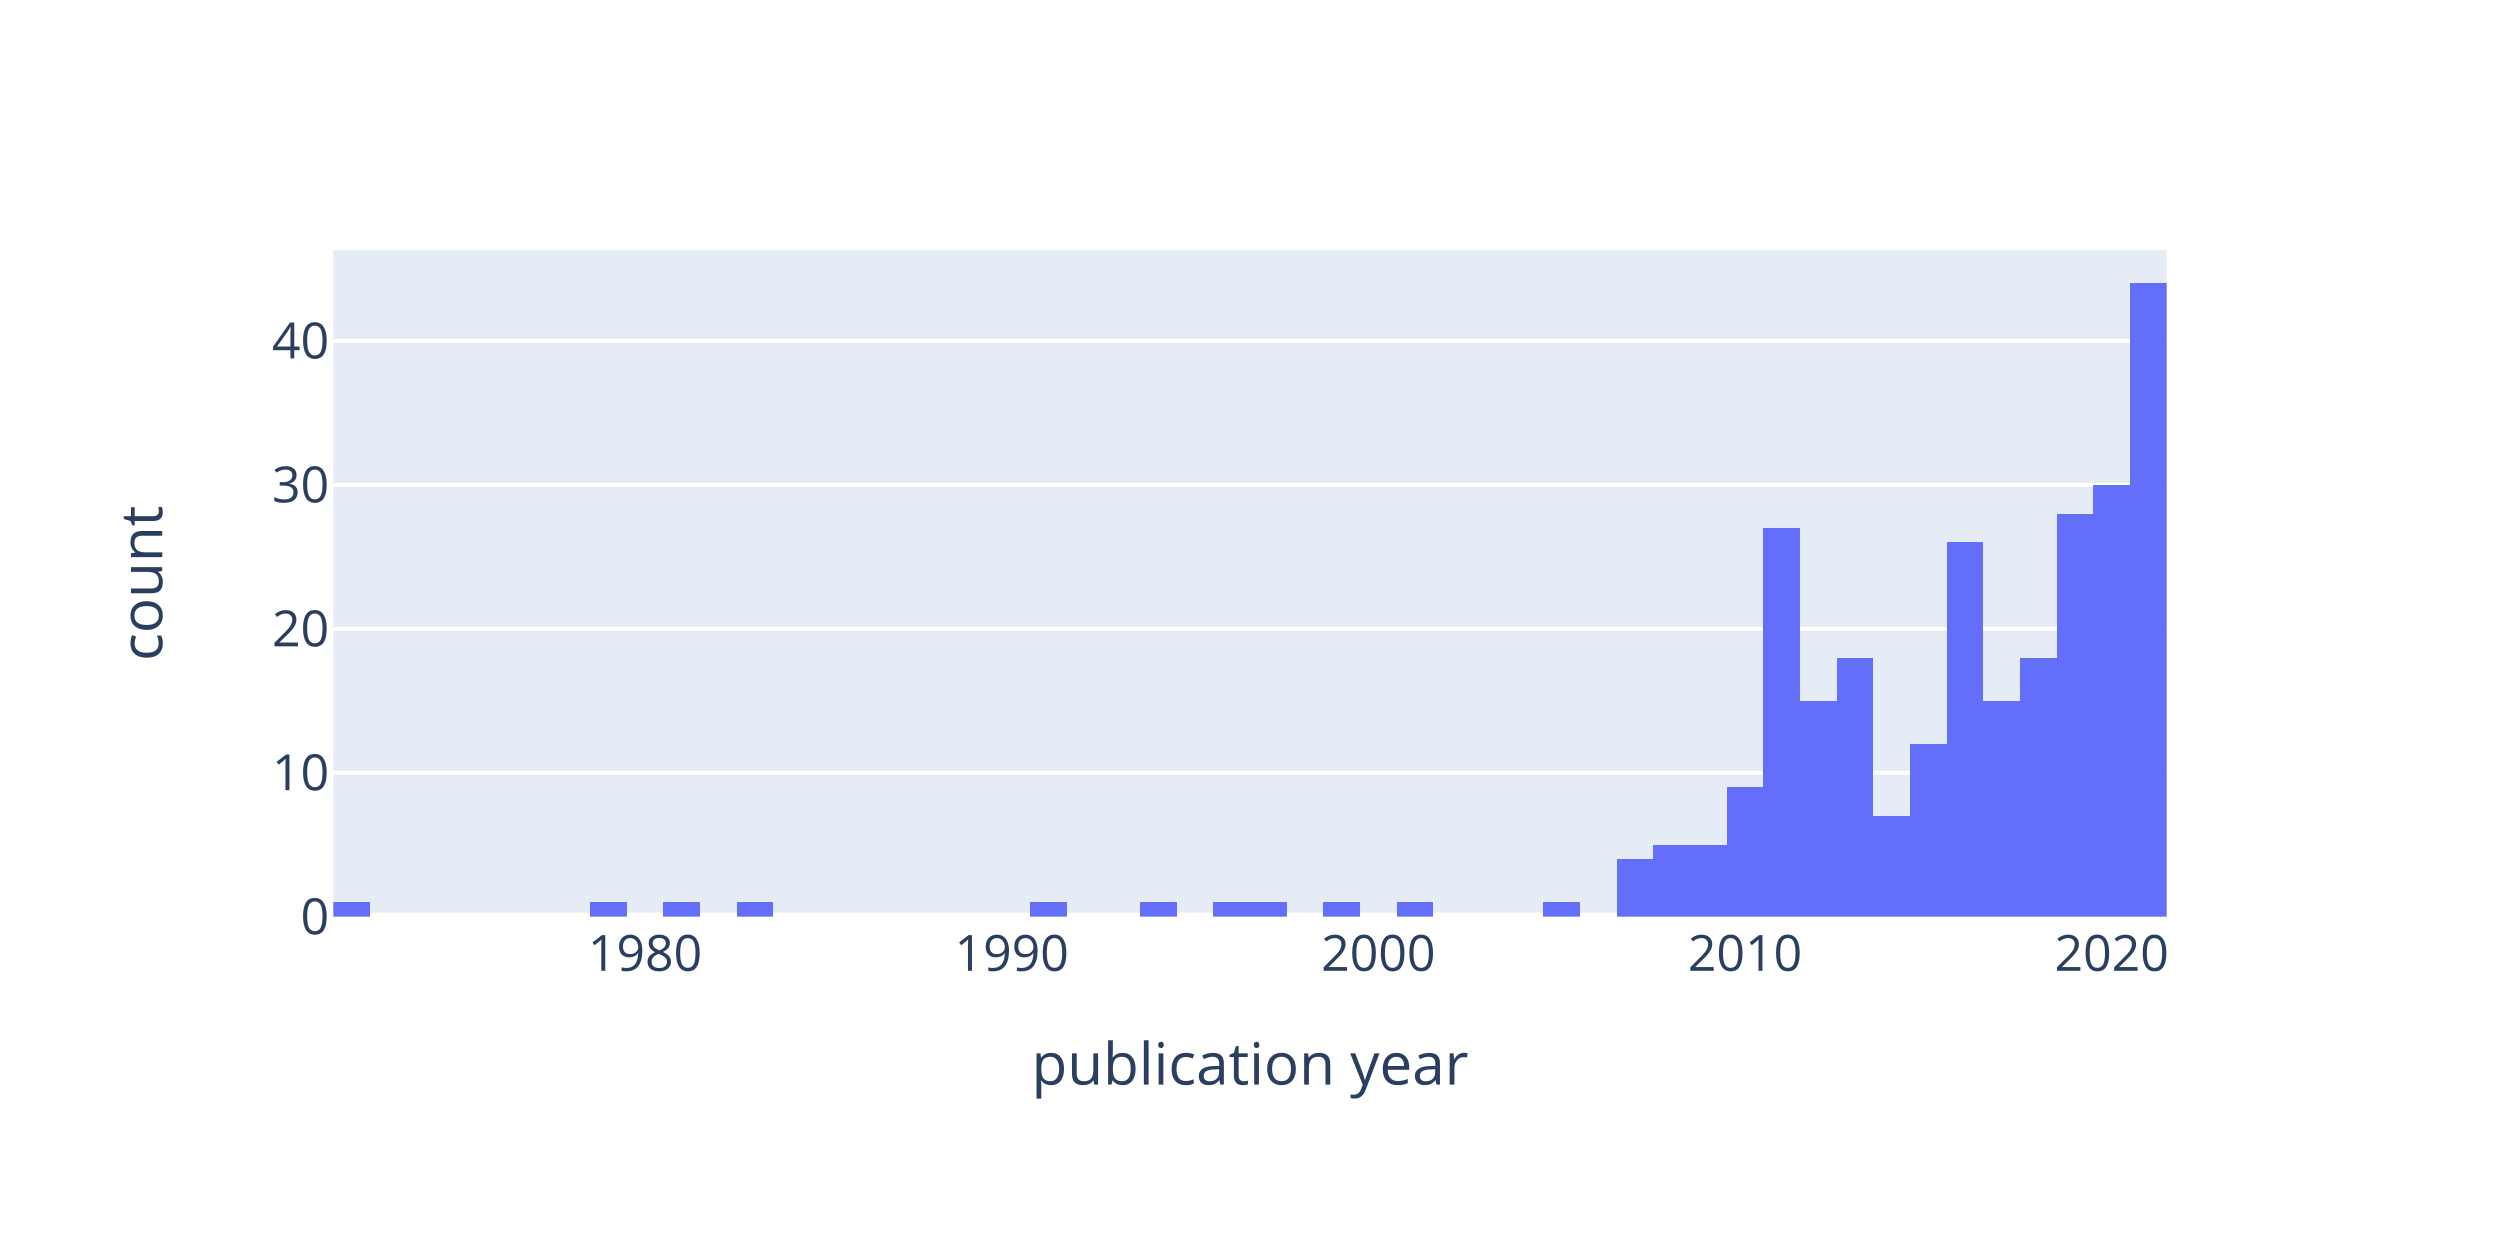
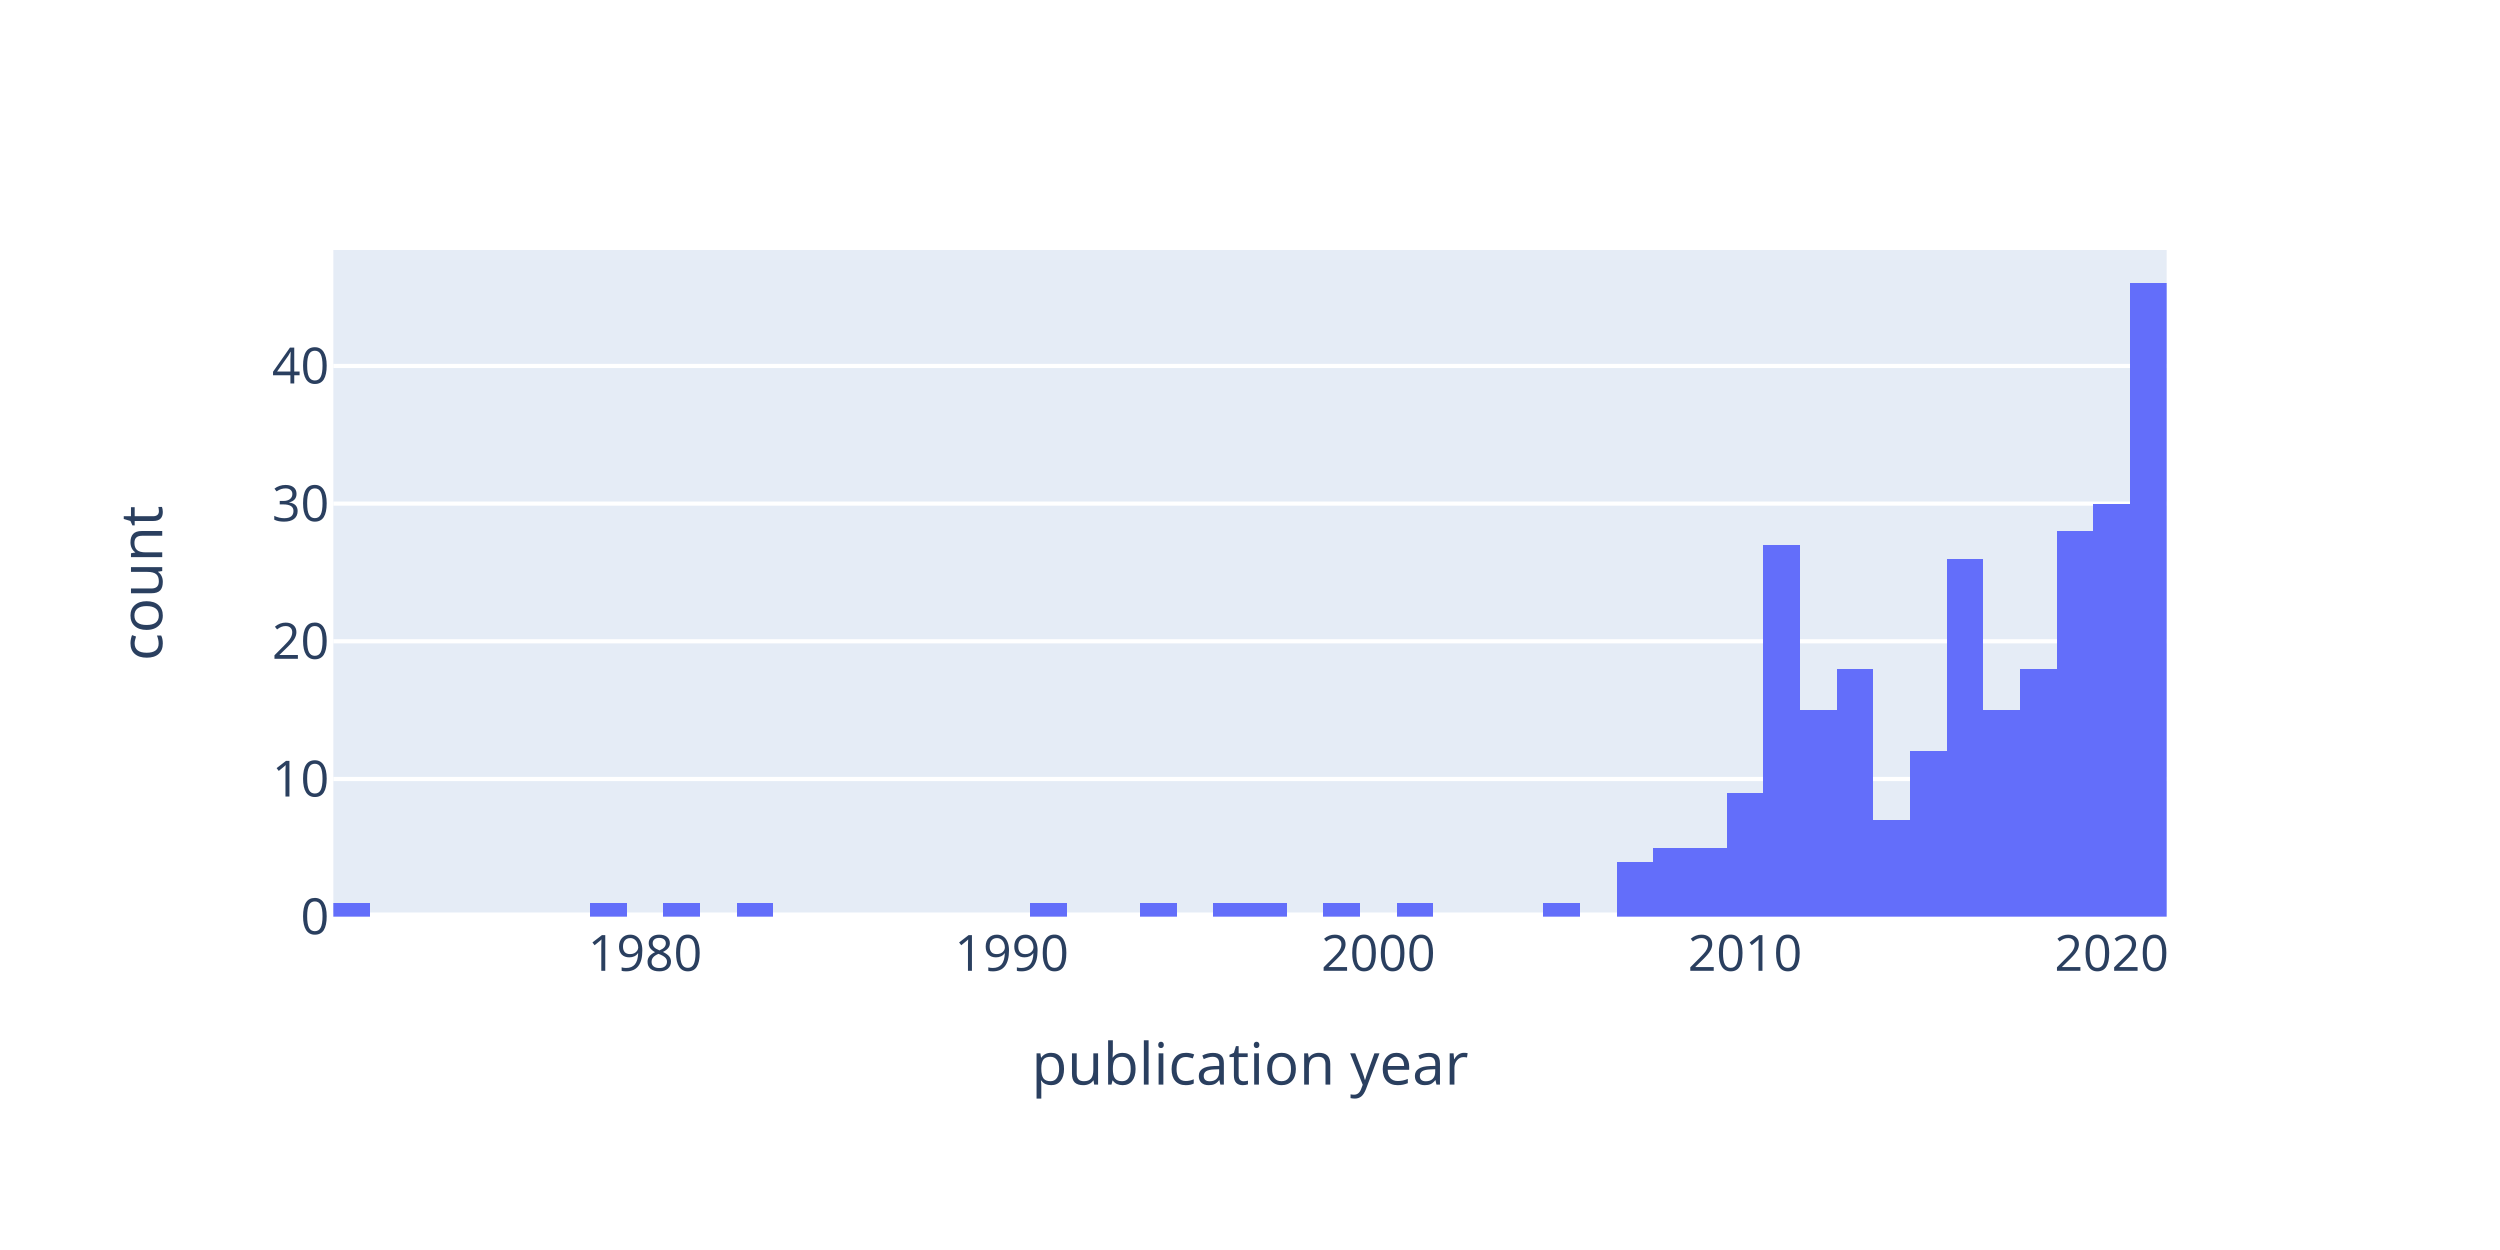
<svg xmlns="http://www.w3.org/2000/svg" class="main-svg" width="600" height="300" style="" viewBox="0 0 600 300">
  <rect x="0" y="0" width="600" height="300" style="fill: rgb(255, 255, 255); fill-opacity: 1;" />
-   <defs id="defs-a79580">
+   <defs id="defs-d1e02f">
    <g class="clips">
-       <clipPath id="clipa79580xyplot" class="plotclip">
+       <clipPath id="clipd1e02fxyplot" class="plotclip">
        <rect width="440" height="160" />
      </clipPath>
-       <clipPath class="axesclip" id="clipa79580x">
+       <clipPath class="axesclip" id="clipd1e02fx">
        <rect x="80" y="0" width="440" height="300" />
      </clipPath>
-       <clipPath class="axesclip" id="clipa79580y">
+       <clipPath class="axesclip" id="clipd1e02fy">
        <rect x="0" y="60" width="600" height="160" />
      </clipPath>
-       <clipPath class="axesclip" id="clipa79580xy">
+       <clipPath class="axesclip" id="clipd1e02fxy">
        <rect x="80" y="60" width="440" height="160" />
      </clipPath>
    </g>
    <g class="gradients" />
    <g class="patterns" />
  </defs>
  <g class="bglayer">
    <rect class="bg" x="80" y="60" width="440" height="160" style="fill: rgb(229, 236, 246); fill-opacity: 1; stroke-width: 0;" />
  </g>
  <g class="layer-below">
    <g class="imagelayer" />
    <g class="shapelayer" />
  </g>
  <g class="cartesianlayer">
    <g class="subplot xy">
      <g class="layer-subplot">
        <g class="shapelayer" />
        <g class="imagelayer" />
      </g>
      <g class="gridlayer">
        <g class="x" />
        <g class="y">
-           <path class="ygrid crisp" transform="translate(0,185.45)" d="M80,0h440" style="stroke: rgb(255, 255, 255); stroke-opacity: 1; stroke-width: 1px;" />
-           <path class="ygrid crisp" transform="translate(0,150.91)" d="M80,0h440" style="stroke: rgb(255, 255, 255); stroke-opacity: 1; stroke-width: 1px;" />
-           <path class="ygrid crisp" transform="translate(0,116.36)" d="M80,0h440" style="stroke: rgb(255, 255, 255); stroke-opacity: 1; stroke-width: 1px;" />
-           <path class="ygrid crisp" transform="translate(0,81.82)" d="M80,0h440" style="stroke: rgb(255, 255, 255); stroke-opacity: 1; stroke-width: 1px;" />
+           <path class="ygrid crisp" transform="translate(0,186.96)" d="M80,0h440" style="stroke: rgb(255, 255, 255); stroke-opacity: 1; stroke-width: 1px;" />
+           <path class="ygrid crisp" transform="translate(0,153.91)" d="M80,0h440" style="stroke: rgb(255, 255, 255); stroke-opacity: 1; stroke-width: 1px;" />
+           <path class="ygrid crisp" transform="translate(0,120.87)" d="M80,0h440" style="stroke: rgb(255, 255, 255); stroke-opacity: 1; stroke-width: 1px;" />
+           <path class="ygrid crisp" transform="translate(0,87.83)" d="M80,0h440" style="stroke: rgb(255, 255, 255); stroke-opacity: 1; stroke-width: 1px;" />
        </g>
      </g>
      <g class="zerolinelayer">
        <path class="yzl zl crisp" transform="translate(0,220)" d="M80,0h440" style="stroke: rgb(255, 255, 255); stroke-opacity: 1; stroke-width: 2px;" />
      </g>
      <path class="xlines-below" />
      <path class="ylines-below" />
      <g class="overlines-below" />
      <g class="xaxislayer-below" />
      <g class="yaxislayer-below" />
      <g class="overaxes-below" />
-       <g class="plot" transform="translate(80,60)" clip-path="url(#clipa79580xyplot)">
+       <g class="plot" transform="translate(80,60)" clip-path="url(#clipd1e02fxyplot)">
        <g class="barlayer mlayer">
          <g class="trace bars" shape-rendering="crispEdges" style="opacity: 1;">
            <g class="points">
              <g class="point">
-                 <path d="M0,160V156.55H8.8V160Z" style="vector-effect: non-scaling-stroke; opacity: 1; stroke-width: 0px; fill: rgb(99, 110, 250); fill-opacity: 1;" />
-               </g>
-               <g class="point">
-                 <path d="M0,0Z" style="vector-effect: non-scaling-stroke; opacity: 1; stroke-width: 0px; fill: rgb(99, 110, 250); fill-opacity: 1;" />
-               </g>
-               <g class="point">
-                 <path d="M0,0Z" style="vector-effect: non-scaling-stroke; opacity: 1; stroke-width: 0px; fill: rgb(99, 110, 250); fill-opacity: 1;" />
-               </g>
-               <g class="point">
-                 <path d="M0,0Z" style="vector-effect: non-scaling-stroke; opacity: 1; stroke-width: 0px; fill: rgb(99, 110, 250); fill-opacity: 1;" />
-               </g>
-               <g class="point">
-                 <path d="M0,0Z" style="vector-effect: non-scaling-stroke; opacity: 1; stroke-width: 0px; fill: rgb(99, 110, 250); fill-opacity: 1;" />
-               </g>
-               <g class="point">
-                 <path d="M0,0Z" style="vector-effect: non-scaling-stroke; opacity: 1; stroke-width: 0px; fill: rgb(99, 110, 250); fill-opacity: 1;" />
-               </g>
-               <g class="point">
-                 <path d="M0,0Z" style="vector-effect: non-scaling-stroke; opacity: 1; stroke-width: 0px; fill: rgb(99, 110, 250); fill-opacity: 1;" />
-               </g>
-               <g class="point">
-                 <path d="M61.6,160V156.55H70.4V160Z" style="vector-effect: non-scaling-stroke; opacity: 1; stroke-width: 0px; fill: rgb(99, 110, 250); fill-opacity: 1;" />
-               </g>
-               <g class="point">
-                 <path d="M0,0Z" style="vector-effect: non-scaling-stroke; opacity: 1; stroke-width: 0px; fill: rgb(99, 110, 250); fill-opacity: 1;" />
-               </g>
-               <g class="point">
-                 <path d="M79.2,160V156.55H88V160Z" style="vector-effect: non-scaling-stroke; opacity: 1; stroke-width: 0px; fill: rgb(99, 110, 250); fill-opacity: 1;" />
-               </g>
-               <g class="point">
-                 <path d="M0,0Z" style="vector-effect: non-scaling-stroke; opacity: 1; stroke-width: 0px; fill: rgb(99, 110, 250); fill-opacity: 1;" />
-               </g>
-               <g class="point">
-                 <path d="M96.8,160V156.55H105.6V160Z" style="vector-effect: non-scaling-stroke; opacity: 1; stroke-width: 0px; fill: rgb(99, 110, 250); fill-opacity: 1;" />
-               </g>
-               <g class="point">
-                 <path d="M0,0Z" style="vector-effect: non-scaling-stroke; opacity: 1; stroke-width: 0px; fill: rgb(99, 110, 250); fill-opacity: 1;" />
-               </g>
-               <g class="point">
-                 <path d="M0,0Z" style="vector-effect: non-scaling-stroke; opacity: 1; stroke-width: 0px; fill: rgb(99, 110, 250); fill-opacity: 1;" />
-               </g>
-               <g class="point">
-                 <path d="M0,0Z" style="vector-effect: non-scaling-stroke; opacity: 1; stroke-width: 0px; fill: rgb(99, 110, 250); fill-opacity: 1;" />
-               </g>
-               <g class="point">
-                 <path d="M0,0Z" style="vector-effect: non-scaling-stroke; opacity: 1; stroke-width: 0px; fill: rgb(99, 110, 250); fill-opacity: 1;" />
-               </g>
-               <g class="point">
-                 <path d="M0,0Z" style="vector-effect: non-scaling-stroke; opacity: 1; stroke-width: 0px; fill: rgb(99, 110, 250); fill-opacity: 1;" />
-               </g>
-               <g class="point">
-                 <path d="M0,0Z" style="vector-effect: non-scaling-stroke; opacity: 1; stroke-width: 0px; fill: rgb(99, 110, 250); fill-opacity: 1;" />
-               </g>
-               <g class="point">
-                 <path d="M0,0Z" style="vector-effect: non-scaling-stroke; opacity: 1; stroke-width: 0px; fill: rgb(99, 110, 250); fill-opacity: 1;" />
-               </g>
-               <g class="point">
-                 <path d="M167.2,160V156.55H176V160Z" style="vector-effect: non-scaling-stroke; opacity: 1; stroke-width: 0px; fill: rgb(99, 110, 250); fill-opacity: 1;" />
-               </g>
-               <g class="point">
-                 <path d="M0,0Z" style="vector-effect: non-scaling-stroke; opacity: 1; stroke-width: 0px; fill: rgb(99, 110, 250); fill-opacity: 1;" />
-               </g>
-               <g class="point">
-                 <path d="M0,0Z" style="vector-effect: non-scaling-stroke; opacity: 1; stroke-width: 0px; fill: rgb(99, 110, 250); fill-opacity: 1;" />
-               </g>
-               <g class="point">
-                 <path d="M193.6,160V156.55H202.4V160Z" style="vector-effect: non-scaling-stroke; opacity: 1; stroke-width: 0px; fill: rgb(99, 110, 250); fill-opacity: 1;" />
-               </g>
-               <g class="point">
-                 <path d="M0,0Z" style="vector-effect: non-scaling-stroke; opacity: 1; stroke-width: 0px; fill: rgb(99, 110, 250); fill-opacity: 1;" />
-               </g>
-               <g class="point">
-                 <path d="M211.2,160V156.55H220V160Z" style="vector-effect: non-scaling-stroke; opacity: 1; stroke-width: 0px; fill: rgb(99, 110, 250); fill-opacity: 1;" />
-               </g>
-               <g class="point">
-                 <path d="M220,160V156.55H228.8V160Z" style="vector-effect: non-scaling-stroke; opacity: 1; stroke-width: 0px; fill: rgb(99, 110, 250); fill-opacity: 1;" />
-               </g>
-               <g class="point">
-                 <path d="M0,0Z" style="vector-effect: non-scaling-stroke; opacity: 1; stroke-width: 0px; fill: rgb(99, 110, 250); fill-opacity: 1;" />
-               </g>
-               <g class="point">
-                 <path d="M237.6,160V156.55H246.4V160Z" style="vector-effect: non-scaling-stroke; opacity: 1; stroke-width: 0px; fill: rgb(99, 110, 250); fill-opacity: 1;" />
-               </g>
-               <g class="point">
-                 <path d="M0,0Z" style="vector-effect: non-scaling-stroke; opacity: 1; stroke-width: 0px; fill: rgb(99, 110, 250); fill-opacity: 1;" />
-               </g>
-               <g class="point">
-                 <path d="M255.2,160V156.55H264V160Z" style="vector-effect: non-scaling-stroke; opacity: 1; stroke-width: 0px; fill: rgb(99, 110, 250); fill-opacity: 1;" />
-               </g>
-               <g class="point">
-                 <path d="M0,0Z" style="vector-effect: non-scaling-stroke; opacity: 1; stroke-width: 0px; fill: rgb(99, 110, 250); fill-opacity: 1;" />
-               </g>
-               <g class="point">
-                 <path d="M0,0Z" style="vector-effect: non-scaling-stroke; opacity: 1; stroke-width: 0px; fill: rgb(99, 110, 250); fill-opacity: 1;" />
-               </g>
-               <g class="point">
-                 <path d="M0,0Z" style="vector-effect: non-scaling-stroke; opacity: 1; stroke-width: 0px; fill: rgb(99, 110, 250); fill-opacity: 1;" />
-               </g>
-               <g class="point">
-                 <path d="M290.4,160V156.55H299.2V160Z" style="vector-effect: non-scaling-stroke; opacity: 1; stroke-width: 0px; fill: rgb(99, 110, 250); fill-opacity: 1;" />
-               </g>
-               <g class="point">
-                 <path d="M0,0Z" style="vector-effect: non-scaling-stroke; opacity: 1; stroke-width: 0px; fill: rgb(99, 110, 250); fill-opacity: 1;" />
-               </g>
-               <g class="point">
-                 <path d="M308,160V146.18H316.8V160Z" style="vector-effect: non-scaling-stroke; opacity: 1; stroke-width: 0px; fill: rgb(99, 110, 250); fill-opacity: 1;" />
-               </g>
-               <g class="point">
-                 <path d="M316.8,160V142.73H325.6V160Z" style="vector-effect: non-scaling-stroke; opacity: 1; stroke-width: 0px; fill: rgb(99, 110, 250); fill-opacity: 1;" />
-               </g>
-               <g class="point">
-                 <path d="M325.6,160V142.73H334.4V160Z" style="vector-effect: non-scaling-stroke; opacity: 1; stroke-width: 0px; fill: rgb(99, 110, 250); fill-opacity: 1;" />
-               </g>
-               <g class="point">
-                 <path d="M334.4,160V128.91H343.2V160Z" style="vector-effect: non-scaling-stroke; opacity: 1; stroke-width: 0px; fill: rgb(99, 110, 250); fill-opacity: 1;" />
-               </g>
-               <g class="point">
-                 <path d="M343.2,160V66.73H352V160Z" style="vector-effect: non-scaling-stroke; opacity: 1; stroke-width: 0px; fill: rgb(99, 110, 250); fill-opacity: 1;" />
-               </g>
-               <g class="point">
-                 <path d="M352,160V108.18H360.8V160Z" style="vector-effect: non-scaling-stroke; opacity: 1; stroke-width: 0px; fill: rgb(99, 110, 250); fill-opacity: 1;" />
-               </g>
-               <g class="point">
-                 <path d="M360.8,160V97.82H369.6V160Z" style="vector-effect: non-scaling-stroke; opacity: 1; stroke-width: 0px; fill: rgb(99, 110, 250); fill-opacity: 1;" />
-               </g>
-               <g class="point">
-                 <path d="M369.6,160V135.82H378.4V160Z" style="vector-effect: non-scaling-stroke; opacity: 1; stroke-width: 0px; fill: rgb(99, 110, 250); fill-opacity: 1;" />
-               </g>
-               <g class="point">
-                 <path d="M378.4,160V118.55H387.2V160Z" style="vector-effect: non-scaling-stroke; opacity: 1; stroke-width: 0px; fill: rgb(99, 110, 250); fill-opacity: 1;" />
-               </g>
-               <g class="point">
-                 <path d="M387.2,160V70.18H396V160Z" style="vector-effect: non-scaling-stroke; opacity: 1; stroke-width: 0px; fill: rgb(99, 110, 250); fill-opacity: 1;" />
-               </g>
-               <g class="point">
-                 <path d="M396,160V108.18H404.8V160Z" style="vector-effect: non-scaling-stroke; opacity: 1; stroke-width: 0px; fill: rgb(99, 110, 250); fill-opacity: 1;" />
-               </g>
-               <g class="point">
-                 <path d="M404.8,160V97.82H413.6V160Z" style="vector-effect: non-scaling-stroke; opacity: 1; stroke-width: 0px; fill: rgb(99, 110, 250); fill-opacity: 1;" />
-               </g>
-               <g class="point">
-                 <path d="M413.6,160V63.27H422.4V160Z" style="vector-effect: non-scaling-stroke; opacity: 1; stroke-width: 0px; fill: rgb(99, 110, 250); fill-opacity: 1;" />
-               </g>
-               <g class="point">
-                 <path d="M422.4,160V56.36H431.2V160Z" style="vector-effect: non-scaling-stroke; opacity: 1; stroke-width: 0px; fill: rgb(99, 110, 250); fill-opacity: 1;" />
+                 <path d="M0,160V156.7H8.8V160Z" style="vector-effect: non-scaling-stroke; opacity: 1; stroke-width: 0px; fill: rgb(99, 110, 250); fill-opacity: 1;" />
+               </g>
+               <g class="point">
+                 <path d="M0,0Z" style="vector-effect: non-scaling-stroke; opacity: 1; stroke-width: 0px; fill: rgb(99, 110, 250); fill-opacity: 1;" />
+               </g>
+               <g class="point">
+                 <path d="M0,0Z" style="vector-effect: non-scaling-stroke; opacity: 1; stroke-width: 0px; fill: rgb(99, 110, 250); fill-opacity: 1;" />
+               </g>
+               <g class="point">
+                 <path d="M0,0Z" style="vector-effect: non-scaling-stroke; opacity: 1; stroke-width: 0px; fill: rgb(99, 110, 250); fill-opacity: 1;" />
+               </g>
+               <g class="point">
+                 <path d="M0,0Z" style="vector-effect: non-scaling-stroke; opacity: 1; stroke-width: 0px; fill: rgb(99, 110, 250); fill-opacity: 1;" />
+               </g>
+               <g class="point">
+                 <path d="M0,0Z" style="vector-effect: non-scaling-stroke; opacity: 1; stroke-width: 0px; fill: rgb(99, 110, 250); fill-opacity: 1;" />
+               </g>
+               <g class="point">
+                 <path d="M0,0Z" style="vector-effect: non-scaling-stroke; opacity: 1; stroke-width: 0px; fill: rgb(99, 110, 250); fill-opacity: 1;" />
+               </g>
+               <g class="point">
+                 <path d="M61.6,160V156.7H70.4V160Z" style="vector-effect: non-scaling-stroke; opacity: 1; stroke-width: 0px; fill: rgb(99, 110, 250); fill-opacity: 1;" />
+               </g>
+               <g class="point">
+                 <path d="M0,0Z" style="vector-effect: non-scaling-stroke; opacity: 1; stroke-width: 0px; fill: rgb(99, 110, 250); fill-opacity: 1;" />
+               </g>
+               <g class="point">
+                 <path d="M79.2,160V156.7H88V160Z" style="vector-effect: non-scaling-stroke; opacity: 1; stroke-width: 0px; fill: rgb(99, 110, 250); fill-opacity: 1;" />
+               </g>
+               <g class="point">
+                 <path d="M0,0Z" style="vector-effect: non-scaling-stroke; opacity: 1; stroke-width: 0px; fill: rgb(99, 110, 250); fill-opacity: 1;" />
+               </g>
+               <g class="point">
+                 <path d="M96.8,160V156.7H105.6V160Z" style="vector-effect: non-scaling-stroke; opacity: 1; stroke-width: 0px; fill: rgb(99, 110, 250); fill-opacity: 1;" />
+               </g>
+               <g class="point">
+                 <path d="M0,0Z" style="vector-effect: non-scaling-stroke; opacity: 1; stroke-width: 0px; fill: rgb(99, 110, 250); fill-opacity: 1;" />
+               </g>
+               <g class="point">
+                 <path d="M0,0Z" style="vector-effect: non-scaling-stroke; opacity: 1; stroke-width: 0px; fill: rgb(99, 110, 250); fill-opacity: 1;" />
+               </g>
+               <g class="point">
+                 <path d="M0,0Z" style="vector-effect: non-scaling-stroke; opacity: 1; stroke-width: 0px; fill: rgb(99, 110, 250); fill-opacity: 1;" />
+               </g>
+               <g class="point">
+                 <path d="M0,0Z" style="vector-effect: non-scaling-stroke; opacity: 1; stroke-width: 0px; fill: rgb(99, 110, 250); fill-opacity: 1;" />
+               </g>
+               <g class="point">
+                 <path d="M0,0Z" style="vector-effect: non-scaling-stroke; opacity: 1; stroke-width: 0px; fill: rgb(99, 110, 250); fill-opacity: 1;" />
+               </g>
+               <g class="point">
+                 <path d="M0,0Z" style="vector-effect: non-scaling-stroke; opacity: 1; stroke-width: 0px; fill: rgb(99, 110, 250); fill-opacity: 1;" />
+               </g>
+               <g class="point">
+                 <path d="M0,0Z" style="vector-effect: non-scaling-stroke; opacity: 1; stroke-width: 0px; fill: rgb(99, 110, 250); fill-opacity: 1;" />
+               </g>
+               <g class="point">
+                 <path d="M167.2,160V156.7H176V160Z" style="vector-effect: non-scaling-stroke; opacity: 1; stroke-width: 0px; fill: rgb(99, 110, 250); fill-opacity: 1;" />
+               </g>
+               <g class="point">
+                 <path d="M0,0Z" style="vector-effect: non-scaling-stroke; opacity: 1; stroke-width: 0px; fill: rgb(99, 110, 250); fill-opacity: 1;" />
+               </g>
+               <g class="point">
+                 <path d="M0,0Z" style="vector-effect: non-scaling-stroke; opacity: 1; stroke-width: 0px; fill: rgb(99, 110, 250); fill-opacity: 1;" />
+               </g>
+               <g class="point">
+                 <path d="M193.6,160V156.7H202.4V160Z" style="vector-effect: non-scaling-stroke; opacity: 1; stroke-width: 0px; fill: rgb(99, 110, 250); fill-opacity: 1;" />
+               </g>
+               <g class="point">
+                 <path d="M0,0Z" style="vector-effect: non-scaling-stroke; opacity: 1; stroke-width: 0px; fill: rgb(99, 110, 250); fill-opacity: 1;" />
+               </g>
+               <g class="point">
+                 <path d="M211.2,160V156.7H220V160Z" style="vector-effect: non-scaling-stroke; opacity: 1; stroke-width: 0px; fill: rgb(99, 110, 250); fill-opacity: 1;" />
+               </g>
+               <g class="point">
+                 <path d="M220,160V156.7H228.8V160Z" style="vector-effect: non-scaling-stroke; opacity: 1; stroke-width: 0px; fill: rgb(99, 110, 250); fill-opacity: 1;" />
+               </g>
+               <g class="point">
+                 <path d="M0,0Z" style="vector-effect: non-scaling-stroke; opacity: 1; stroke-width: 0px; fill: rgb(99, 110, 250); fill-opacity: 1;" />
+               </g>
+               <g class="point">
+                 <path d="M237.6,160V156.7H246.4V160Z" style="vector-effect: non-scaling-stroke; opacity: 1; stroke-width: 0px; fill: rgb(99, 110, 250); fill-opacity: 1;" />
+               </g>
+               <g class="point">
+                 <path d="M0,0Z" style="vector-effect: non-scaling-stroke; opacity: 1; stroke-width: 0px; fill: rgb(99, 110, 250); fill-opacity: 1;" />
+               </g>
+               <g class="point">
+                 <path d="M255.2,160V156.7H264V160Z" style="vector-effect: non-scaling-stroke; opacity: 1; stroke-width: 0px; fill: rgb(99, 110, 250); fill-opacity: 1;" />
+               </g>
+               <g class="point">
+                 <path d="M0,0Z" style="vector-effect: non-scaling-stroke; opacity: 1; stroke-width: 0px; fill: rgb(99, 110, 250); fill-opacity: 1;" />
+               </g>
+               <g class="point">
+                 <path d="M0,0Z" style="vector-effect: non-scaling-stroke; opacity: 1; stroke-width: 0px; fill: rgb(99, 110, 250); fill-opacity: 1;" />
+               </g>
+               <g class="point">
+                 <path d="M0,0Z" style="vector-effect: non-scaling-stroke; opacity: 1; stroke-width: 0px; fill: rgb(99, 110, 250); fill-opacity: 1;" />
+               </g>
+               <g class="point">
+                 <path d="M290.4,160V156.7H299.2V160Z" style="vector-effect: non-scaling-stroke; opacity: 1; stroke-width: 0px; fill: rgb(99, 110, 250); fill-opacity: 1;" />
+               </g>
+               <g class="point">
+                 <path d="M0,0Z" style="vector-effect: non-scaling-stroke; opacity: 1; stroke-width: 0px; fill: rgb(99, 110, 250); fill-opacity: 1;" />
+               </g>
+               <g class="point">
+                 <path d="M308,160V146.78H316.8V160Z" style="vector-effect: non-scaling-stroke; opacity: 1; stroke-width: 0px; fill: rgb(99, 110, 250); fill-opacity: 1;" />
+               </g>
+               <g class="point">
+                 <path d="M316.8,160V143.48H325.6V160Z" style="vector-effect: non-scaling-stroke; opacity: 1; stroke-width: 0px; fill: rgb(99, 110, 250); fill-opacity: 1;" />
+               </g>
+               <g class="point">
+                 <path d="M325.6,160V143.48H334.4V160Z" style="vector-effect: non-scaling-stroke; opacity: 1; stroke-width: 0px; fill: rgb(99, 110, 250); fill-opacity: 1;" />
+               </g>
+               <g class="point">
+                 <path d="M334.4,160V130.26H343.2V160Z" style="vector-effect: non-scaling-stroke; opacity: 1; stroke-width: 0px; fill: rgb(99, 110, 250); fill-opacity: 1;" />
+               </g>
+               <g class="point">
+                 <path d="M343.2,160V70.78H352V160Z" style="vector-effect: non-scaling-stroke; opacity: 1; stroke-width: 0px; fill: rgb(99, 110, 250); fill-opacity: 1;" />
+               </g>
+               <g class="point">
+                 <path d="M352,160V110.43H360.8V160Z" style="vector-effect: non-scaling-stroke; opacity: 1; stroke-width: 0px; fill: rgb(99, 110, 250); fill-opacity: 1;" />
+               </g>
+               <g class="point">
+                 <path d="M360.8,160V100.52H369.6V160Z" style="vector-effect: non-scaling-stroke; opacity: 1; stroke-width: 0px; fill: rgb(99, 110, 250); fill-opacity: 1;" />
+               </g>
+               <g class="point">
+                 <path d="M369.6,160V136.87H378.4V160Z" style="vector-effect: non-scaling-stroke; opacity: 1; stroke-width: 0px; fill: rgb(99, 110, 250); fill-opacity: 1;" />
+               </g>
+               <g class="point">
+                 <path d="M378.4,160V120.35H387.2V160Z" style="vector-effect: non-scaling-stroke; opacity: 1; stroke-width: 0px; fill: rgb(99, 110, 250); fill-opacity: 1;" />
+               </g>
+               <g class="point">
+                 <path d="M387.2,160V74.09H396V160Z" style="vector-effect: non-scaling-stroke; opacity: 1; stroke-width: 0px; fill: rgb(99, 110, 250); fill-opacity: 1;" />
+               </g>
+               <g class="point">
+                 <path d="M396,160V110.43H404.8V160Z" style="vector-effect: non-scaling-stroke; opacity: 1; stroke-width: 0px; fill: rgb(99, 110, 250); fill-opacity: 1;" />
+               </g>
+               <g class="point">
+                 <path d="M404.8,160V100.52H413.6V160Z" style="vector-effect: non-scaling-stroke; opacity: 1; stroke-width: 0px; fill: rgb(99, 110, 250); fill-opacity: 1;" />
+               </g>
+               <g class="point">
+                 <path d="M413.6,160V67.48H422.4V160Z" style="vector-effect: non-scaling-stroke; opacity: 1; stroke-width: 0px; fill: rgb(99, 110, 250); fill-opacity: 1;" />
+               </g>
+               <g class="point">
+                 <path d="M422.4,160V60.87H431.2V160Z" style="vector-effect: non-scaling-stroke; opacity: 1; stroke-width: 0px; fill: rgb(99, 110, 250); fill-opacity: 1;" />
              </g>
              <g class="point">
                <path d="M431.2,160V8H440V160Z" style="vector-effect: non-scaling-stroke; opacity: 1; stroke-width: 0px; fill: rgb(99, 110, 250); fill-opacity: 1;" />
              </g>
            </g>
          </g>
        </g>
      </g>
      <g class="overplot" />
      <path class="xlines-above crisp" d="M0,0" style="fill: none;" />
      <path class="ylines-above crisp" d="M0,0" style="fill: none;" />
      <g class="overlines-above" />
      <g class="xaxislayer-above">
        <g class="xtick">
          <text text-anchor="middle" x="0" y="233" transform="translate(154.8,0)" style="font-family: 'Open Sans', verdana, arial, sans-serif; font-size: 12px; fill: rgb(42, 63, 95); fill-opacity: 1; white-space: pre; opacity: 1;">1980</text>
        </g>
        <g class="xtick">
          <text text-anchor="middle" x="0" y="233" style="font-family: 'Open Sans', verdana, arial, sans-serif; font-size: 12px; fill: rgb(42, 63, 95); fill-opacity: 1; white-space: pre; opacity: 1;" transform="translate(242.8,0)">1990</text>
        </g>
        <g class="xtick">
          <text text-anchor="middle" x="0" y="233" style="font-family: 'Open Sans', verdana, arial, sans-serif; font-size: 12px; fill: rgb(42, 63, 95); fill-opacity: 1; white-space: pre; opacity: 1;" transform="translate(330.8,0)">2000</text>
        </g>
        <g class="xtick">
          <text text-anchor="middle" x="0" y="233" style="font-family: 'Open Sans', verdana, arial, sans-serif; font-size: 12px; fill: rgb(42, 63, 95); fill-opacity: 1; white-space: pre; opacity: 1;" transform="translate(418.8,0)">2010</text>
        </g>
        <g class="xtick">
          <text text-anchor="middle" x="0" y="233" style="font-family: 'Open Sans', verdana, arial, sans-serif; font-size: 12px; fill: rgb(42, 63, 95); fill-opacity: 1; white-space: pre; opacity: 1;" transform="translate(506.8,0)">2020</text>
        </g>
      </g>
      <g class="yaxislayer-above">
        <g class="ytick">
          <text text-anchor="end" x="79" y="4.2" transform="translate(0,220)" style="font-family: 'Open Sans', verdana, arial, sans-serif; font-size: 12px; fill: rgb(42, 63, 95); fill-opacity: 1; white-space: pre; opacity: 1;">0</text>
        </g>
        <g class="ytick">
-           <text text-anchor="end" x="79" y="4.2" style="font-family: 'Open Sans', verdana, arial, sans-serif; font-size: 12px; fill: rgb(42, 63, 95); fill-opacity: 1; white-space: pre; opacity: 1;" transform="translate(0,185.45)">10</text>
-         </g>
-         <g class="ytick">
-           <text text-anchor="end" x="79" y="4.2" style="font-family: 'Open Sans', verdana, arial, sans-serif; font-size: 12px; fill: rgb(42, 63, 95); fill-opacity: 1; white-space: pre; opacity: 1;" transform="translate(0,150.91)">20</text>
-         </g>
-         <g class="ytick">
-           <text text-anchor="end" x="79" y="4.2" style="font-family: 'Open Sans', verdana, arial, sans-serif; font-size: 12px; fill: rgb(42, 63, 95); fill-opacity: 1; white-space: pre; opacity: 1;" transform="translate(0,116.36)">30</text>
-         </g>
-         <g class="ytick">
-           <text text-anchor="end" x="79" y="4.2" style="font-family: 'Open Sans', verdana, arial, sans-serif; font-size: 12px; fill: rgb(42, 63, 95); fill-opacity: 1; white-space: pre; opacity: 1;" transform="translate(0,81.82)">40</text>
+           <text text-anchor="end" x="79" y="4.2" style="font-family: 'Open Sans', verdana, arial, sans-serif; font-size: 12px; fill: rgb(42, 63, 95); fill-opacity: 1; white-space: pre; opacity: 1;" transform="translate(0,186.96)">10</text>
+         </g>
+         <g class="ytick">
+           <text text-anchor="end" x="79" y="4.2" style="font-family: 'Open Sans', verdana, arial, sans-serif; font-size: 12px; fill: rgb(42, 63, 95); fill-opacity: 1; white-space: pre; opacity: 1;" transform="translate(0,153.91)">20</text>
+         </g>
+         <g class="ytick">
+           <text text-anchor="end" x="79" y="4.2" style="font-family: 'Open Sans', verdana, arial, sans-serif; font-size: 12px; fill: rgb(42, 63, 95); fill-opacity: 1; white-space: pre; opacity: 1;" transform="translate(0,120.87)">30</text>
+         </g>
+         <g class="ytick">
+           <text text-anchor="end" x="79" y="4.2" style="font-family: 'Open Sans', verdana, arial, sans-serif; font-size: 12px; fill: rgb(42, 63, 95); fill-opacity: 1; white-space: pre; opacity: 1;" transform="translate(0,87.83)">40</text>
        </g>
      </g>
      <g class="overaxes-above" />
    </g>
  </g>
  <g class="polarlayer" />
  <g class="smithlayer" />
  <g class="ternarylayer" />
  <g class="geolayer" />
  <g class="funnelarealayer" />
  <g class="pielayer" />
  <g class="iciclelayer" />
  <g class="treemaplayer" />
  <g class="sunburstlayer" />
  <g class="glimages" />
-   <defs id="topdefs-a79580">
+   <defs id="topdefs-d1e02f">
    <g class="clips" />
  </defs>
  <g class="layer-above">
    <g class="imagelayer" />
    <g class="shapelayer" />
  </g>
  <g class="infolayer">
    <g class="g-gtitle" />
    <g class="g-xtitle">
      <text class="xtitle" x="300" y="260.3" text-anchor="middle" style="font-family: 'Open Sans', verdana, arial, sans-serif; font-size: 14px; fill: rgb(42, 63, 95); opacity: 1; font-weight: normal; white-space: pre;">publication year</text>
    </g>
    <g class="g-ytitle">
      <text class="ytitle" transform="rotate(-90,38.93438,140)" x="38.934" y="140" text-anchor="middle" style="font-family: 'Open Sans', verdana, arial, sans-serif; font-size: 14px; fill: rgb(42, 63, 95); opacity: 1; font-weight: normal; white-space: pre;">count</text>
    </g>
  </g>
</svg>
